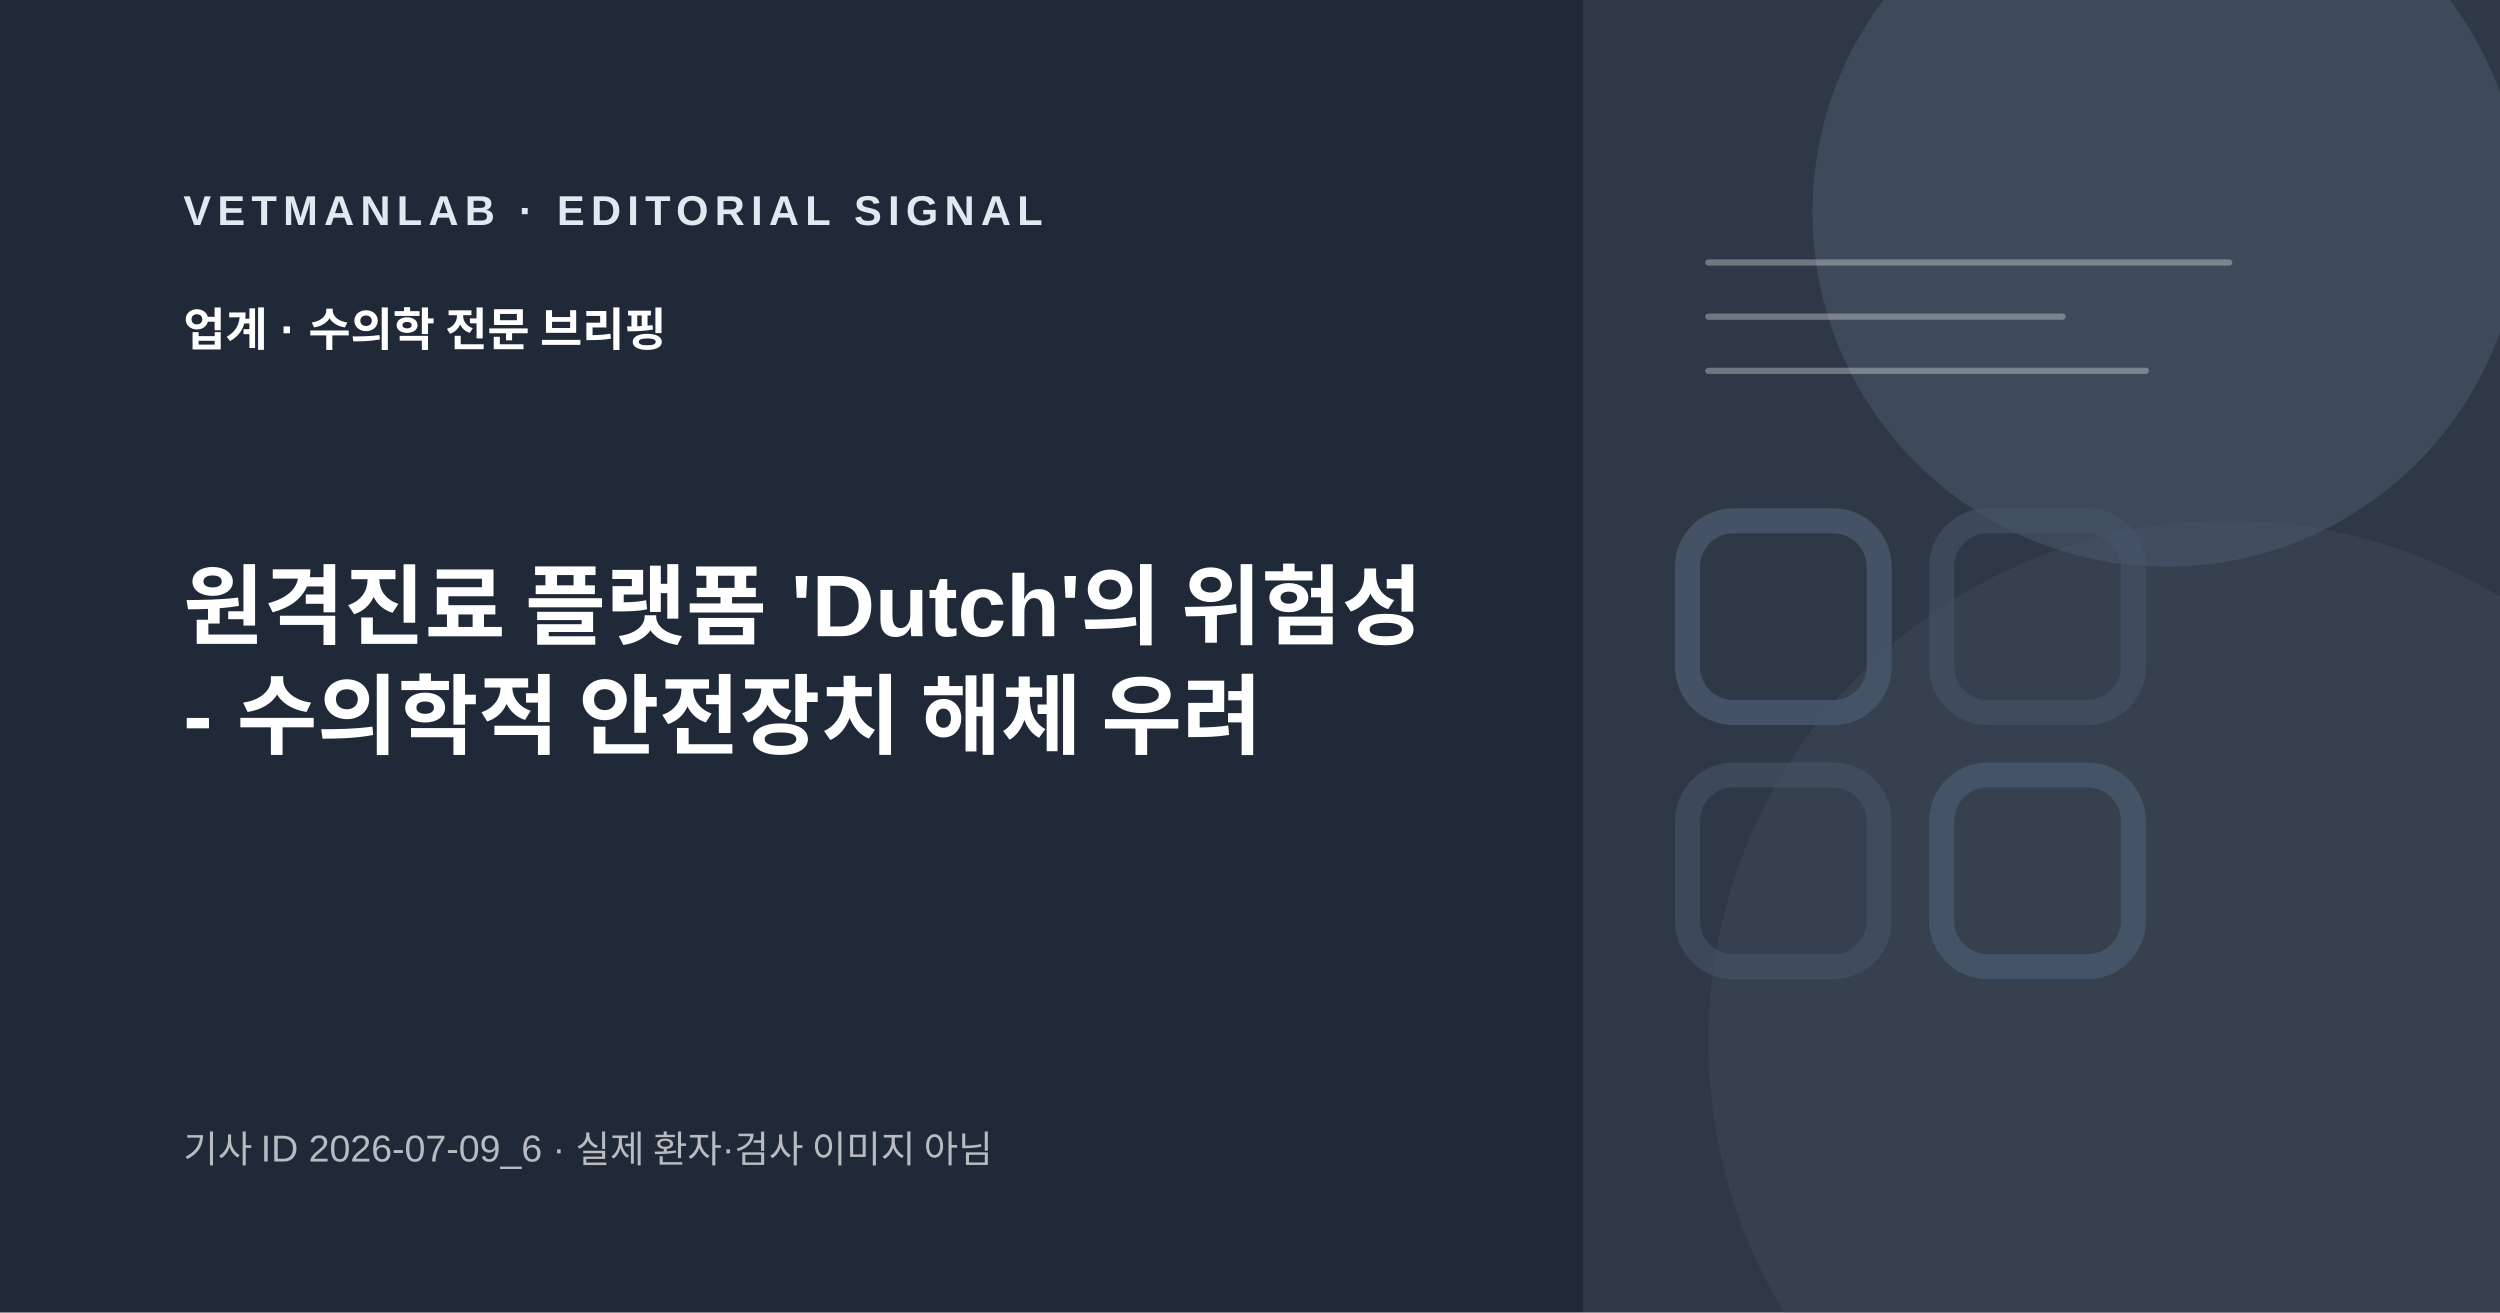
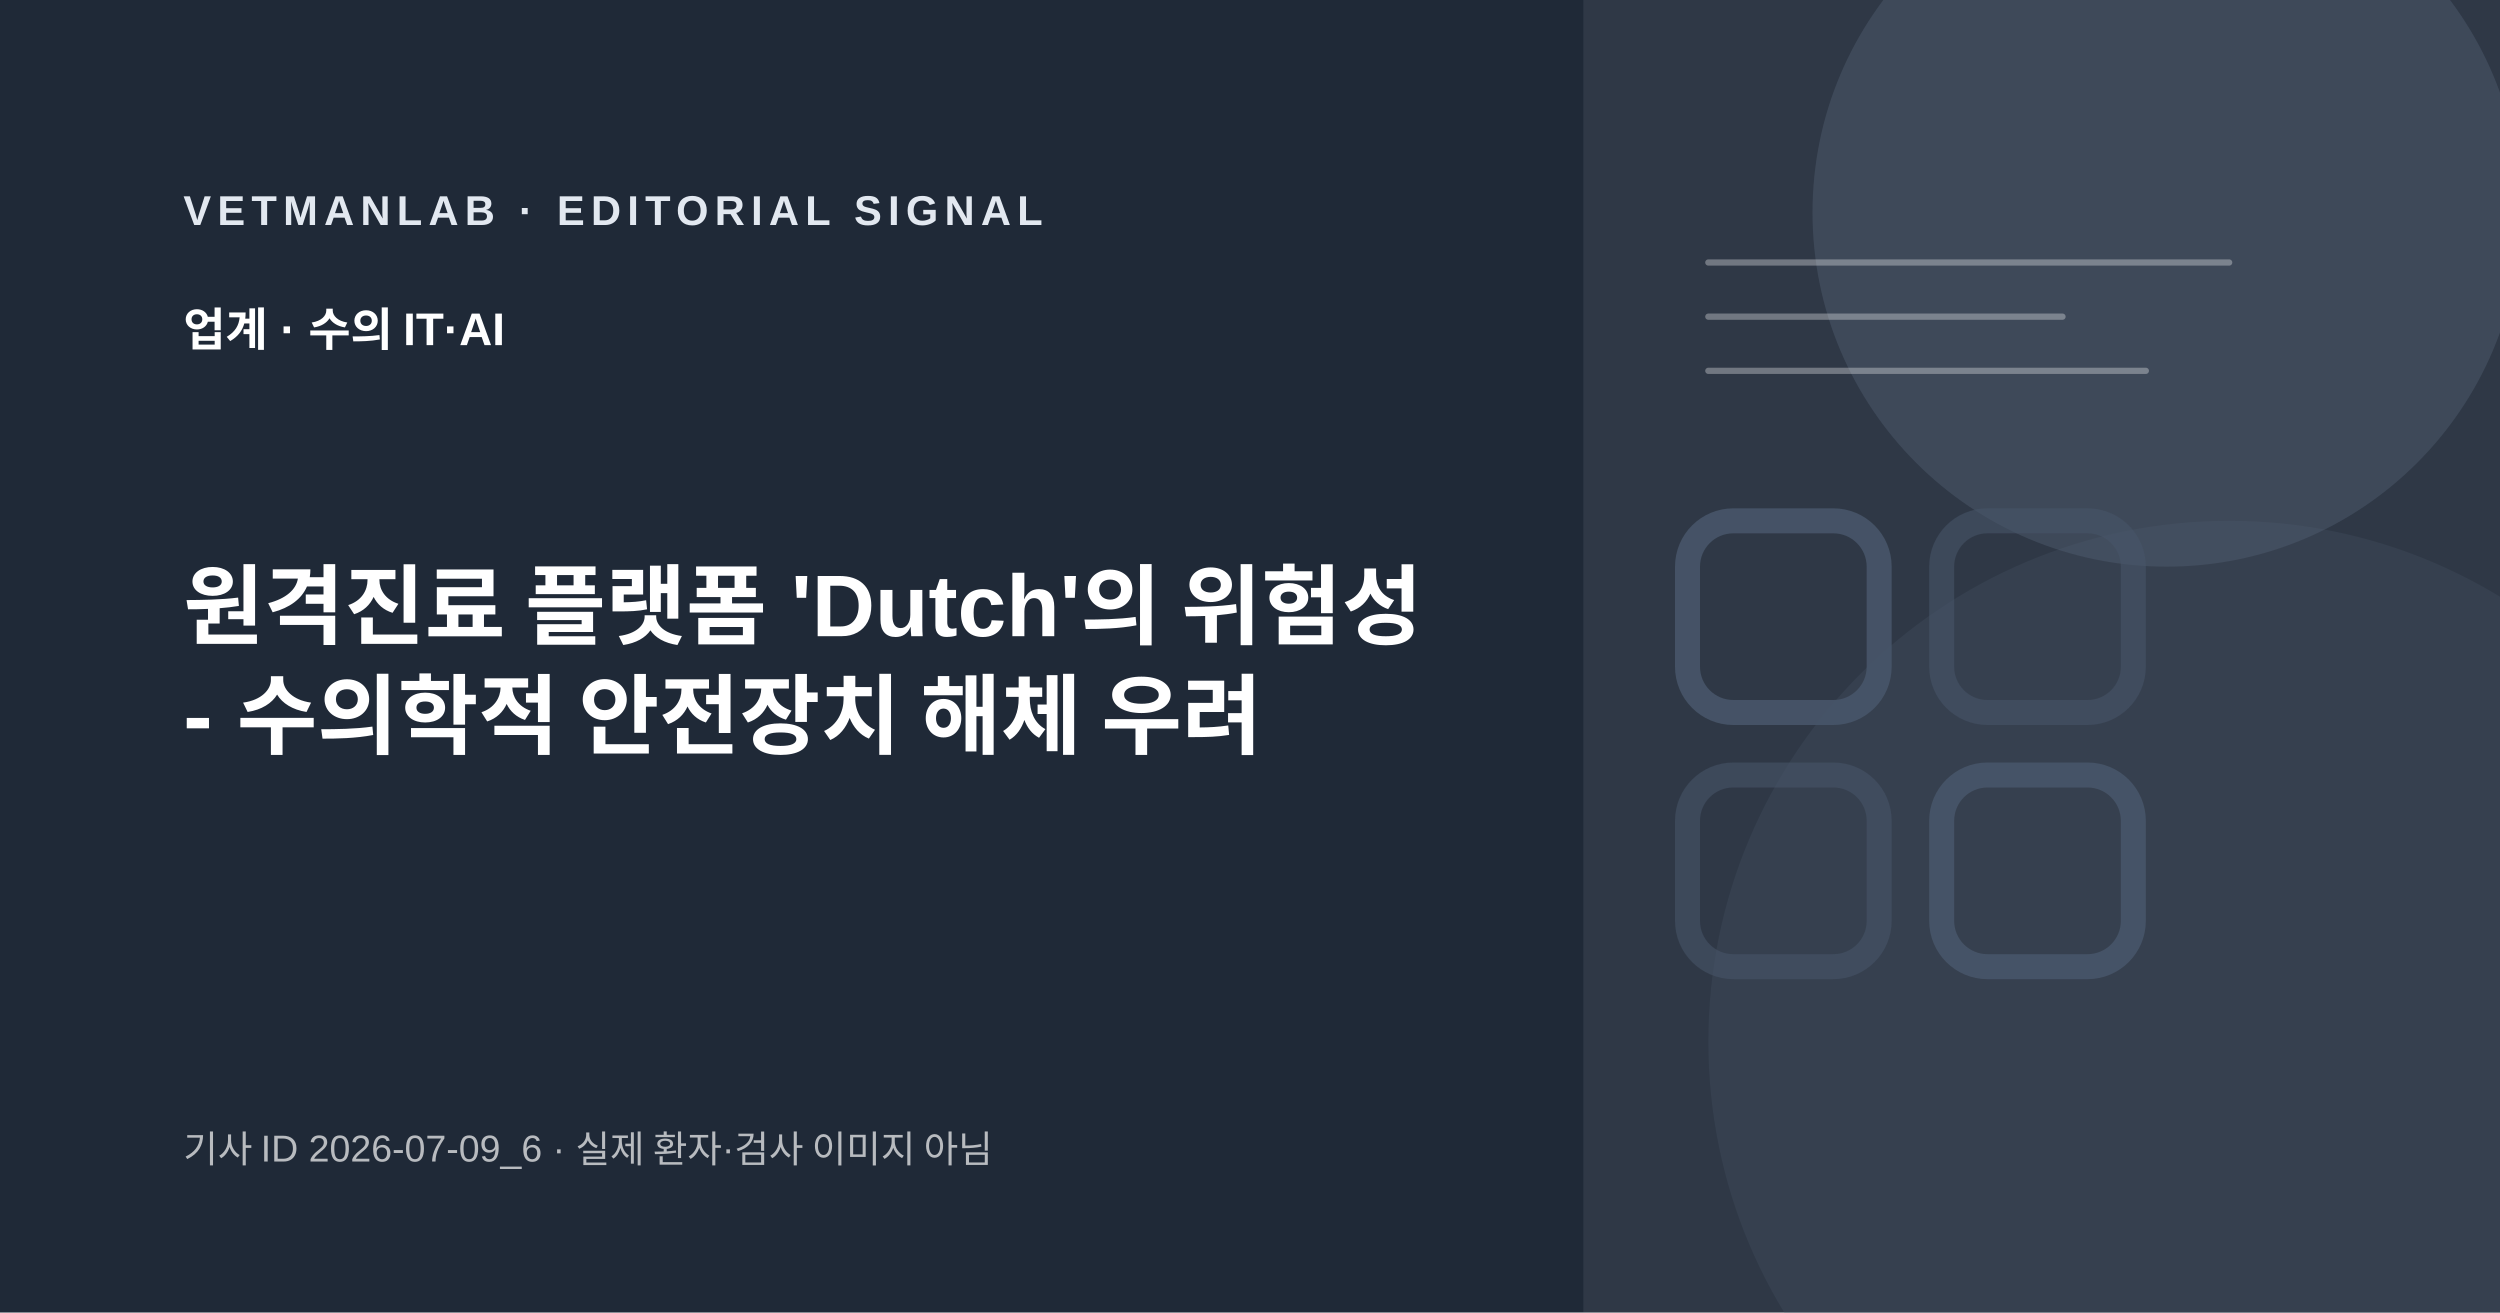
<svg xmlns="http://www.w3.org/2000/svg" width="1200" height="630" viewBox="0 0 1200 630" role="img" aria-labelledby="card-title card-desc">
  <rect width="1200" height="630" fill="#1f2937" />
  <circle cx="1040" cy="102" r="170" fill="#475569" opacity=".42" />
  <circle cx="1070" cy="500" r="250" fill="#475569" opacity=".2" />
  <path d="M760 0h440v630H760z" fill="#e2e8f0" opacity=".08" />
  <path d="M820 126h250M820 152h170M820 178h210" stroke="#fff" stroke-opacity=".32" stroke-width="3" stroke-linecap="round" />
  <g transform="translate(810 250)" fill="none" stroke="#475569" stroke-width="12" opacity=".9">
    <rect x="0" y="0" width="92" height="92" rx="22" />
    <rect x="122" y="0" width="92" height="92" rx="22" opacity=".62" />
    <rect x="0" y="122" width="92" height="92" rx="22" opacity=".62" />
    <rect x="122" y="122" width="92" height="92" rx="22" />
  </g>
  <text x="88" y="108" fill="#e2e8f0" font-family="Arial, Apple SD Gothic Neo, sans-serif" font-size="20" font-weight="700" letter-spacing="3">VETMANLAB · EDITORIAL SIGNAL</text>
-   <text x="88" y="166" fill="#ffffff" font-family="Arial, Apple SD Gothic Neo, sans-serif" font-size="22" font-weight="700">업계 · 수의학 전문 브리핑</text>
+   <text x="88" y="166" fill="#ffffff" font-family="Arial, Apple SD Gothic Neo, sans-serif" font-size="22" font-weight="700">업계 · 수의 IT·AI</text>
  <text x="88" y="306" fill="#ffffff" font-family="Arial, Apple SD Gothic Neo, sans-serif" font-size="42" font-weight="700">원격진료 플랫폼 'Dutch'의 위험성</text>
  <text x="88" y="358" fill="#ffffff" font-family="Arial, Apple SD Gothic Neo, sans-serif" font-size="42" font-weight="700">- 수의학적 안전장치 해체 우려</text>
  <text x="88" y="558" fill="#ffffff" fill-opacity=".68" font-family="Arial, Apple SD Gothic Neo, sans-serif" font-size="18">기사 ID 2026-07-09_6 · 실제 환자·검사 이미지 아님</text>
</svg>
